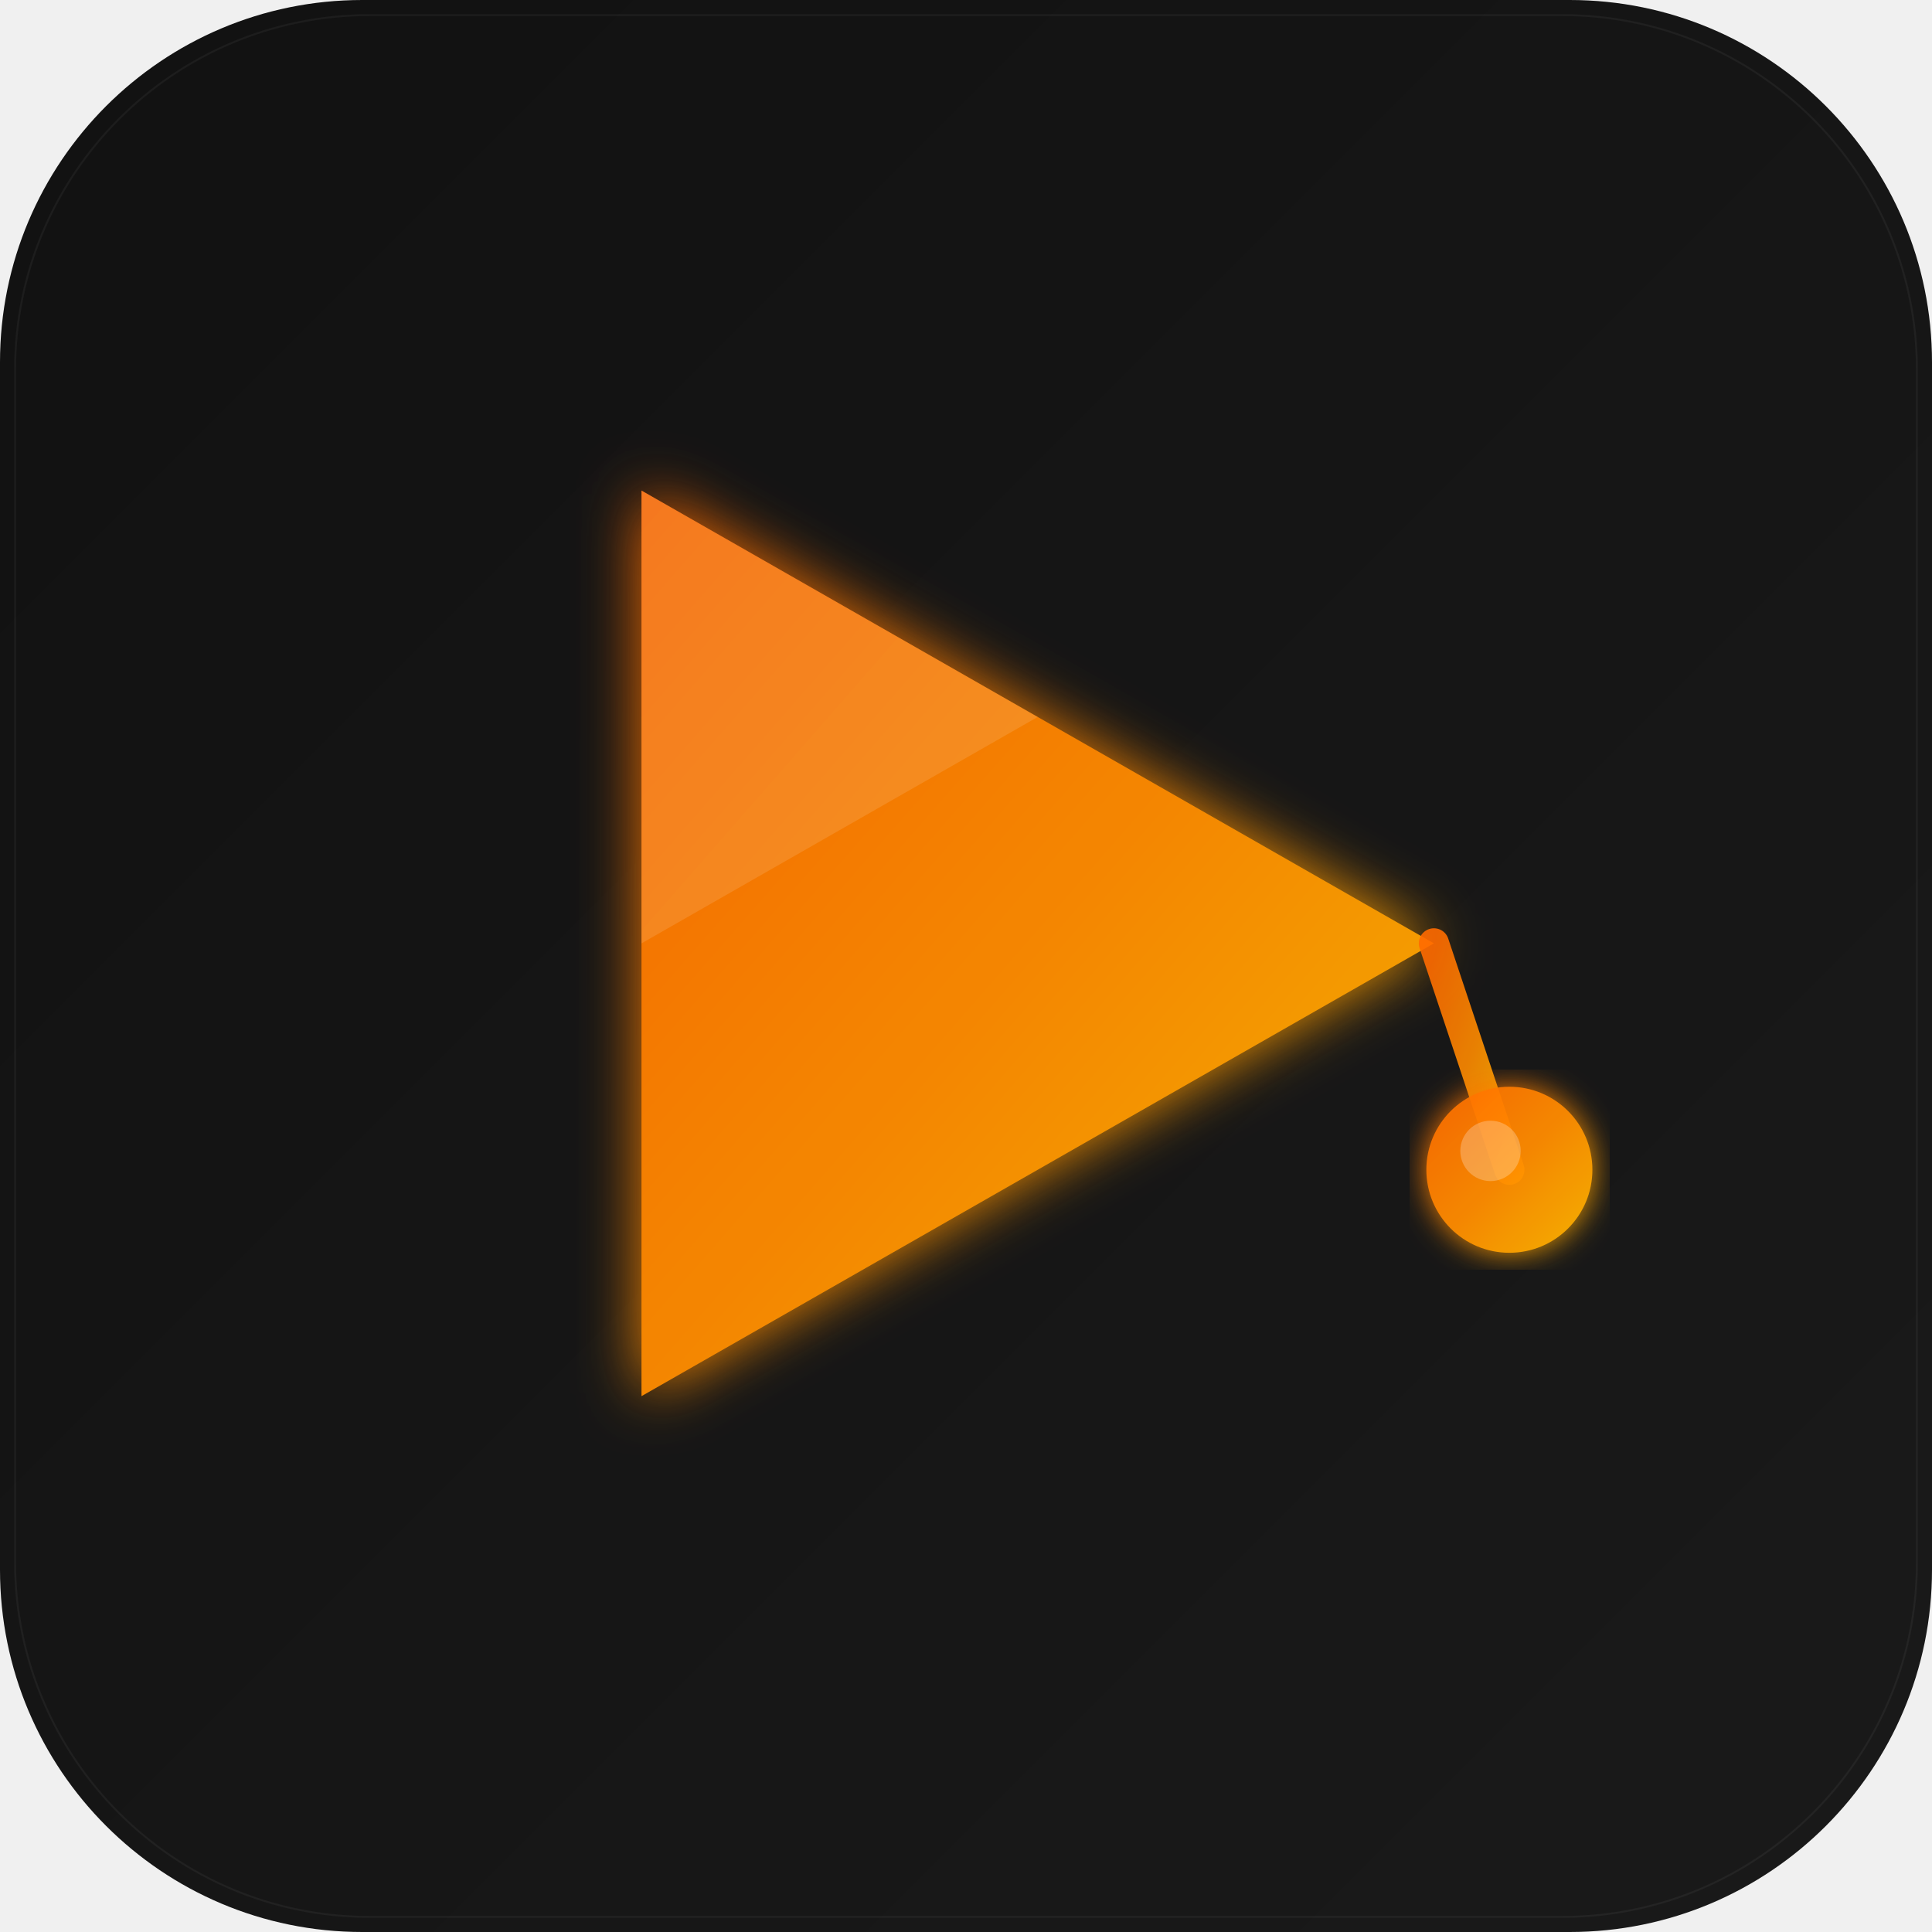
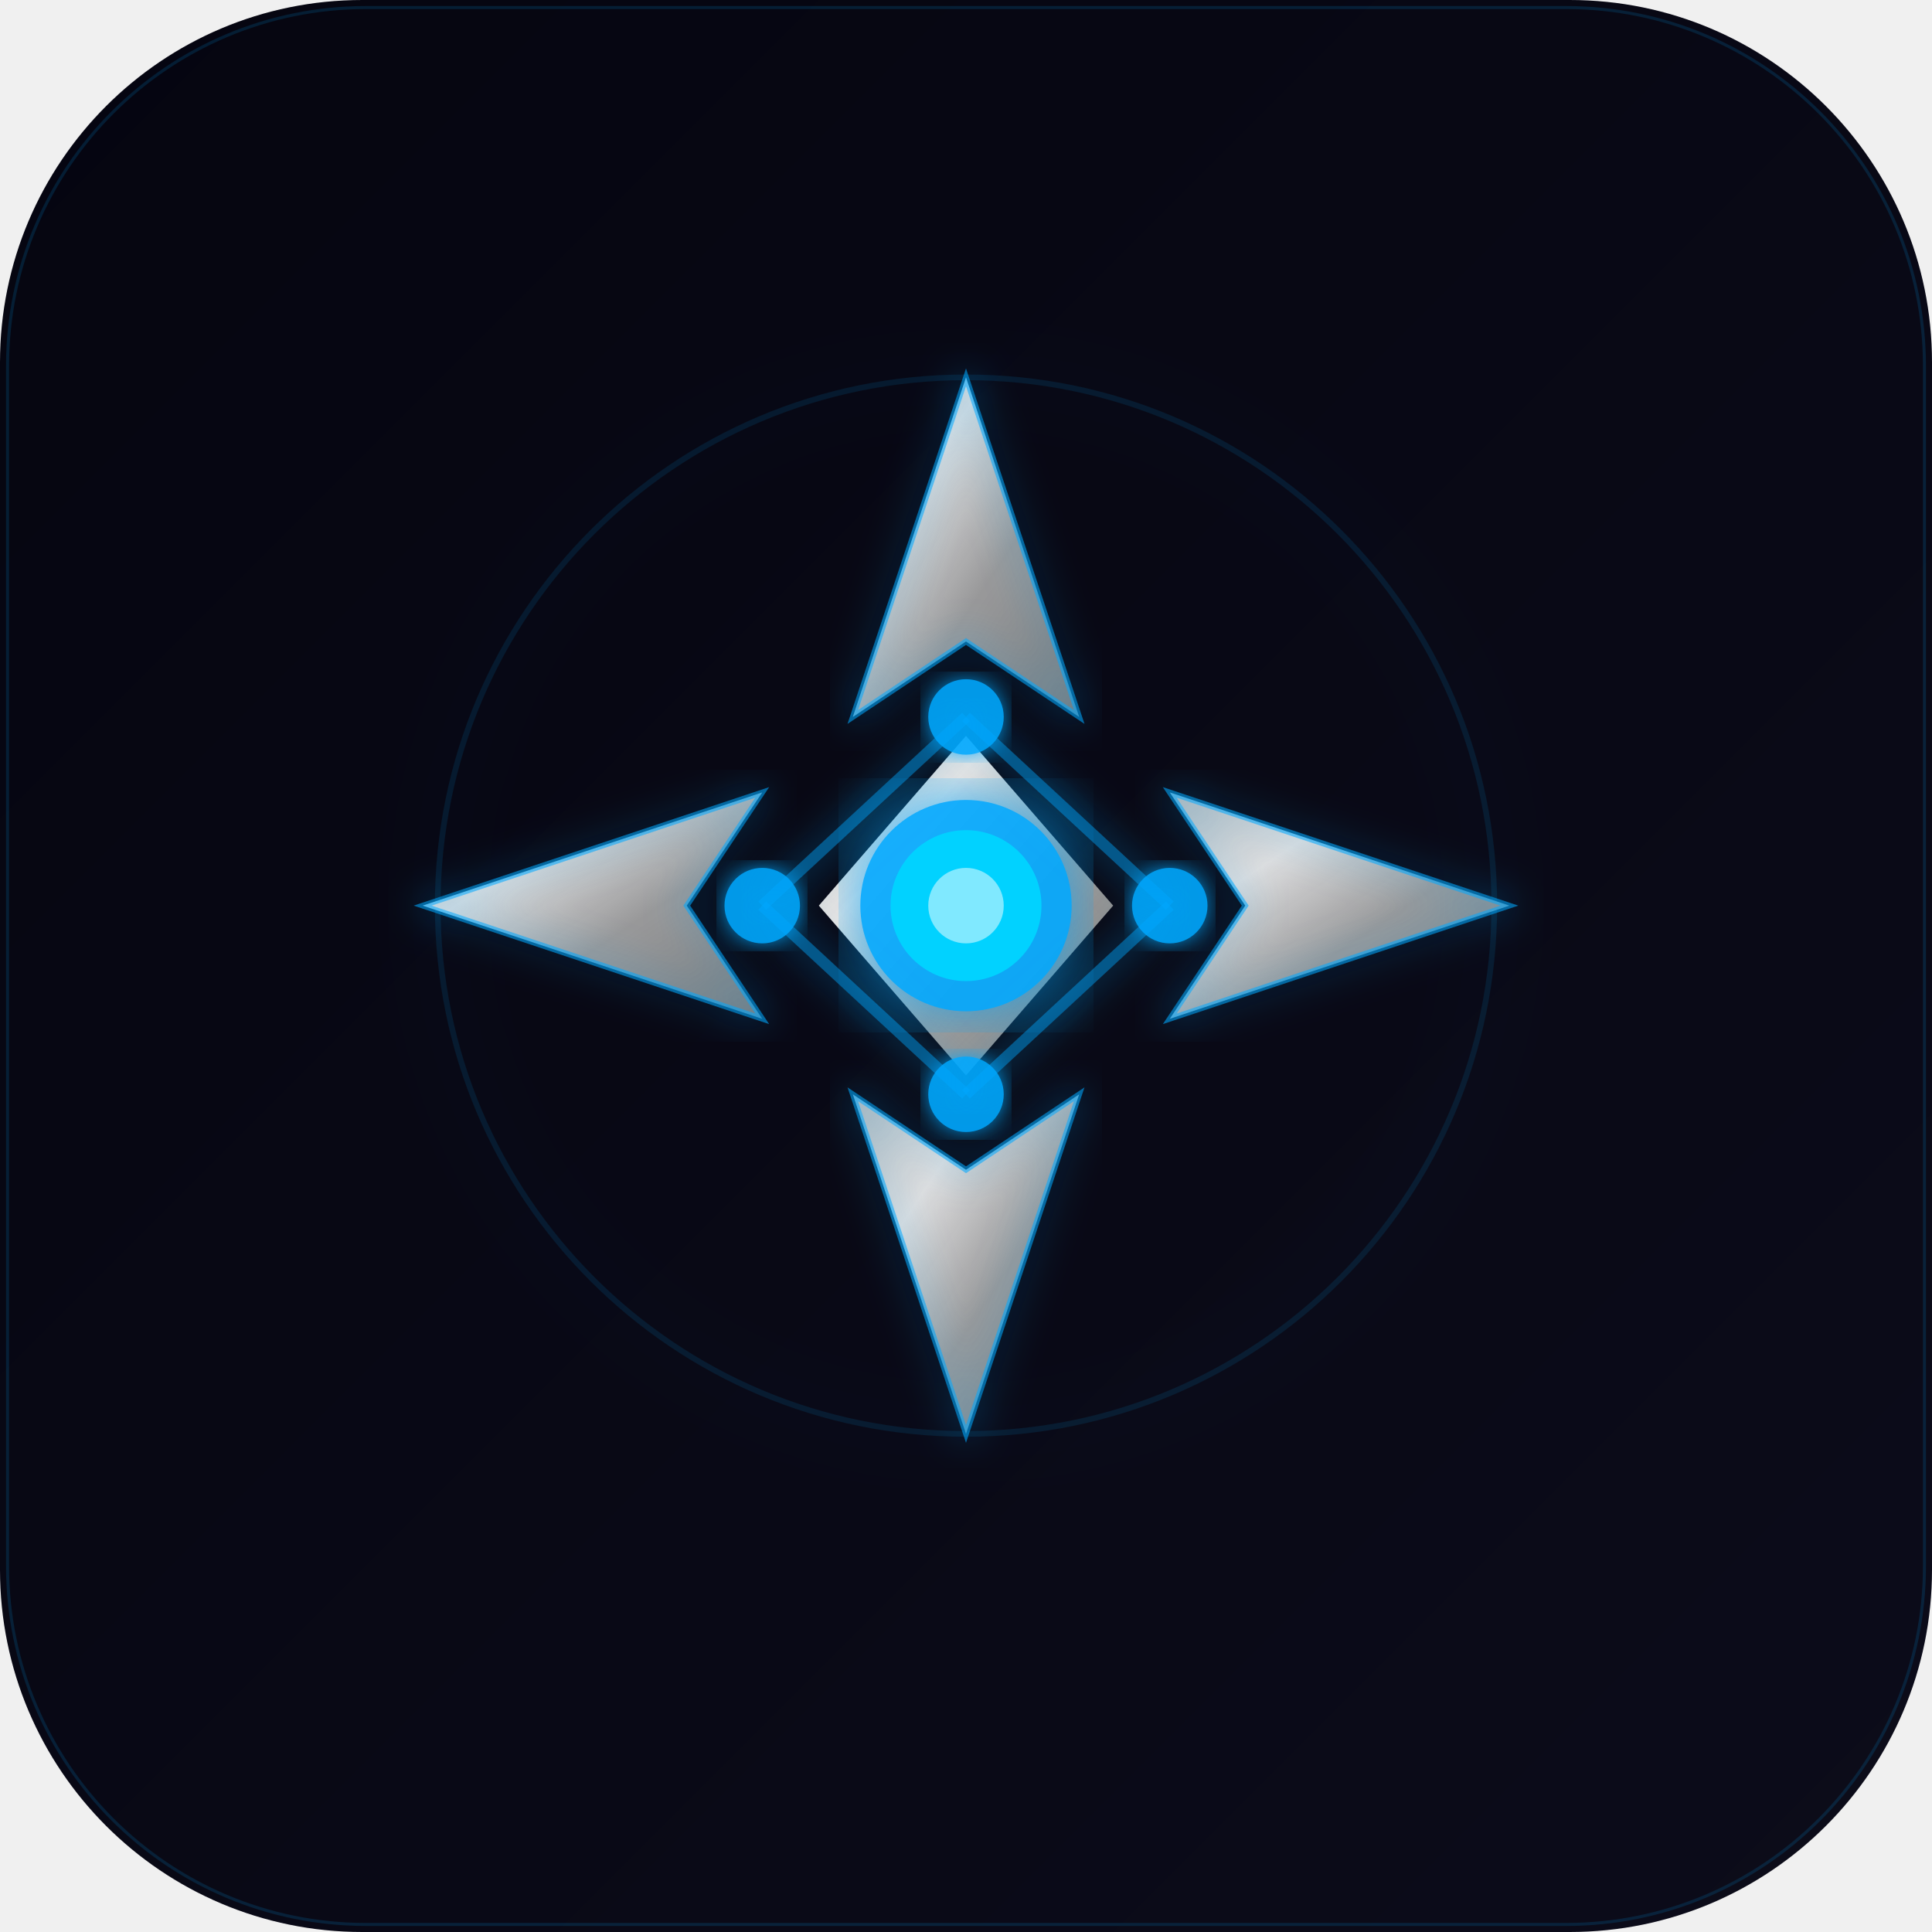
<svg xmlns="http://www.w3.org/2000/svg" width="512" height="512" viewBox="0 0 512 512">
  <defs>
-     <linearGradient id="orangeGrad" x1="0%" y1="0%" x2="100%" y2="100%">
-       <stop offset="0%" stop-color="#ff6a00" />
-       <stop offset="50%" stop-color="#ff8c00" />
-       <stop offset="100%" stop-color="#ffb800" />
+     <linearGradient id="blueGrad" x1="0%" y1="0%" x2="100%" y2="100%">
+       <stop offset="0%" stop-color="#00a8ff" />
+       <stop offset="50%" stop-color="#00d4ff" />
+       <stop offset="100%" stop-color="#00f0ff" />
+     </linearGradient>
+     <linearGradient id="metalGrad" x1="0%" y1="0%" x2="100%" y2="100%">
+       <stop offset="0%" stop-color="#c0c0c0" />
+       <stop offset="30%" stop-color="#e8e8e8" />
+       <stop offset="60%" stop-color="#a0a0a0" />
+       <stop offset="100%" stop-color="#808080" />
    </linearGradient>
    <linearGradient id="darkBg" x1="0%" y1="0%" x2="100%" y2="100%">
-       <stop offset="0%" stop-color="#111111" />
-       <stop offset="100%" stop-color="#1a1a1a" />
+       <stop offset="0%" stop-color="#050510" />
+       <stop offset="100%" stop-color="#0c0c1a" />
    </linearGradient>
    <filter id="glow">
-       <feGaussianBlur stdDeviation="8" result="blur" />
+       <feGaussianBlur stdDeviation="10" result="blur" />
      <feMerge>
        <feMergeNode in="blur" />
        <feMergeNode in="SourceGraphic" />
      </feMerge>
    </filter>
    <filter id="softGlow">
-       <feGaussianBlur stdDeviation="4" result="blur" />
+       <feGaussianBlur stdDeviation="5" result="blur" />
+       <feMerge>
+         <feMergeNode in="blur" />
+         <feMergeNode in="SourceGraphic" />
+       </feMerge>
+     </filter>
+     <filter id="innerGlow">
+       <feGaussianBlur stdDeviation="3" result="blur" />
      <feMerge>
        <feMergeNode in="blur" />
        <feMergeNode in="SourceGraphic" />
      </feMerge>
    </filter>
  </defs>
  <rect width="512" height="512" rx="96" fill="url(#darkBg)" />
-   <rect x="4" y="4" width="504" height="504" rx="94" fill="none" stroke="white" stroke-width="0.5" opacity="0.05" />
-   <path d="M170 130 L170 370 L380 250 Z" fill="url(#orangeGrad)" filter="url(#glow)" opacity="0.95" />
-   <path d="M170 130 L170 250 L275 190 Z" fill="white" opacity="0.12" />
-   <line x1="380" y1="250" x2="400" y2="310" stroke="url(#orangeGrad)" stroke-width="8" stroke-linecap="round" opacity="0.9" />
-   <circle cx="400" cy="310" r="22" fill="url(#orangeGrad)" filter="url(#softGlow)" opacity="0.95" />
-   <circle cx="395" cy="305" r="8" fill="white" opacity="0.25" />
+   <rect x="2" y="2" width="508" height="508" rx="95" fill="none" stroke="#00a8ff" stroke-width="0.8" opacity="0.15" />
+   <circle cx="256" cy="240" r="140" fill="none" stroke="#00a8ff" stroke-width="1.5" opacity="0.12" filter="url(#glow)" />
+   <path d="M256 100 L286 190 L256 170 L226 190 Z" fill="url(#metalGrad)" opacity="0.95" />
+   <path d="M400 240 L310 270 L330 240 L310 210 Z" fill="url(#metalGrad)" opacity="0.95" />
+   <path d="M256 380 L226 290 L256 310 L286 290 Z" fill="url(#metalGrad)" opacity="0.95" />
+   <path d="M112 240 L202 210 L182 240 L202 270 Z" fill="url(#metalGrad)" opacity="0.95" />
+   <path d="M256 195 L295 240 L256 285 L217 240 Z" fill="url(#metalGrad)" opacity="0.98" />
+   <path d="M256 100 L286 190 L256 170 L226 190 Z" fill="none" stroke="#00a8ff" stroke-width="1.5" opacity="0.6" filter="url(#softGlow)" />
+   <path d="M400 240 L310 270 L330 240 L310 210 Z" fill="none" stroke="#00a8ff" stroke-width="1.5" opacity="0.6" filter="url(#softGlow)" />
+   <path d="M256 380 L226 290 L256 310 L286 290 Z" fill="none" stroke="#00a8ff" stroke-width="1.5" opacity="0.6" filter="url(#softGlow)" />
+   <path d="M112 240 L202 210 L182 240 L202 270 Z" fill="none" stroke="#00a8ff" stroke-width="1.5" opacity="0.6" filter="url(#softGlow)" />
+   <circle cx="256" cy="240" r="28" fill="#00a8ff" filter="url(#glow)" opacity="0.9" />
+   <circle cx="256" cy="240" r="20" fill="#00d4ff" opacity="0.95" />
+   <circle cx="256" cy="240" r="10" fill="white" opacity="0.5" />
+   <circle cx="256" cy="190" r="10" fill="#00a8ff" filter="url(#innerGlow)" opacity="0.9" />
+   <circle cx="310" cy="240" r="10" fill="#00a8ff" filter="url(#innerGlow)" opacity="0.9" />
+   <circle cx="256" cy="290" r="10" fill="#00a8ff" filter="url(#innerGlow)" opacity="0.9" />
+   <circle cx="202" cy="240" r="10" fill="#00a8ff" filter="url(#innerGlow)" opacity="0.9" />
+   <line x1="256" y1="190" x2="310" y2="240" stroke="#00a8ff" stroke-width="3" opacity="0.5" filter="url(#softGlow)" />
+   <line x1="310" y1="240" x2="256" y2="290" stroke="#00a8ff" stroke-width="3" opacity="0.5" filter="url(#softGlow)" />
+   <line x1="256" y1="290" x2="202" y2="240" stroke="#00a8ff" stroke-width="3" opacity="0.5" filter="url(#softGlow)" />
+   <line x1="202" y1="240" x2="256" y2="190" stroke="#00a8ff" stroke-width="3" opacity="0.5" filter="url(#softGlow)" />
</svg>
